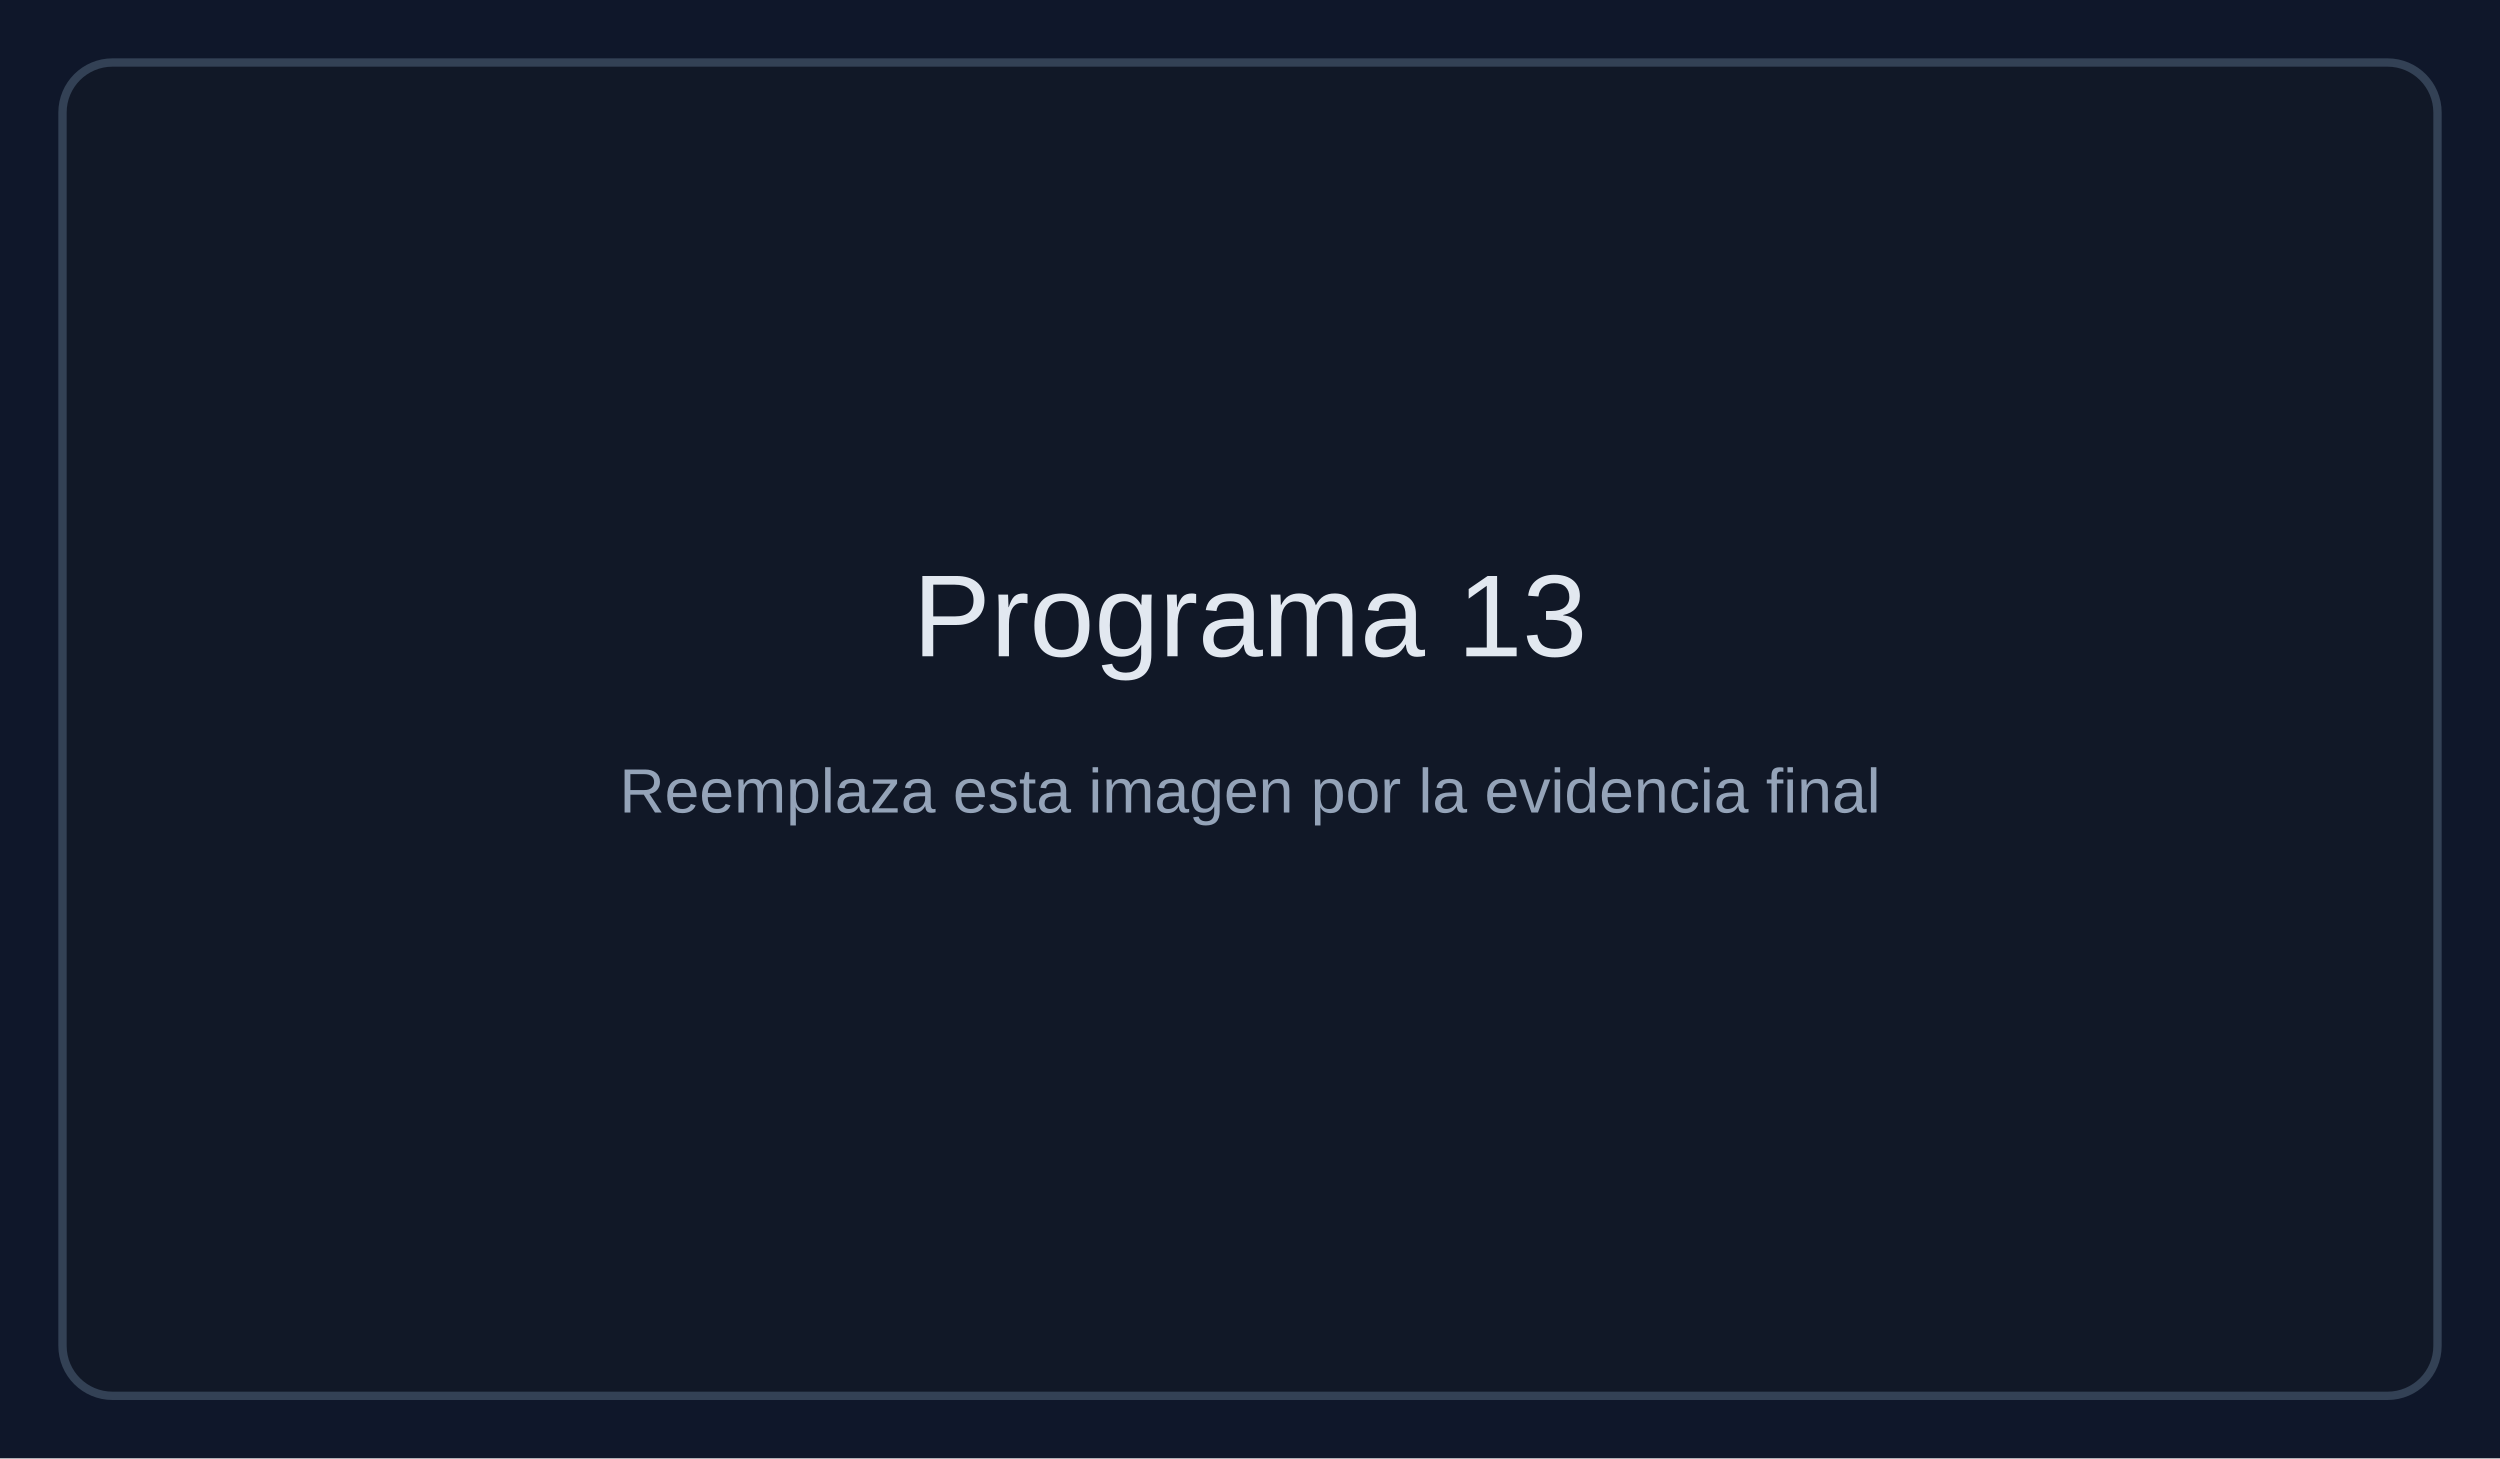
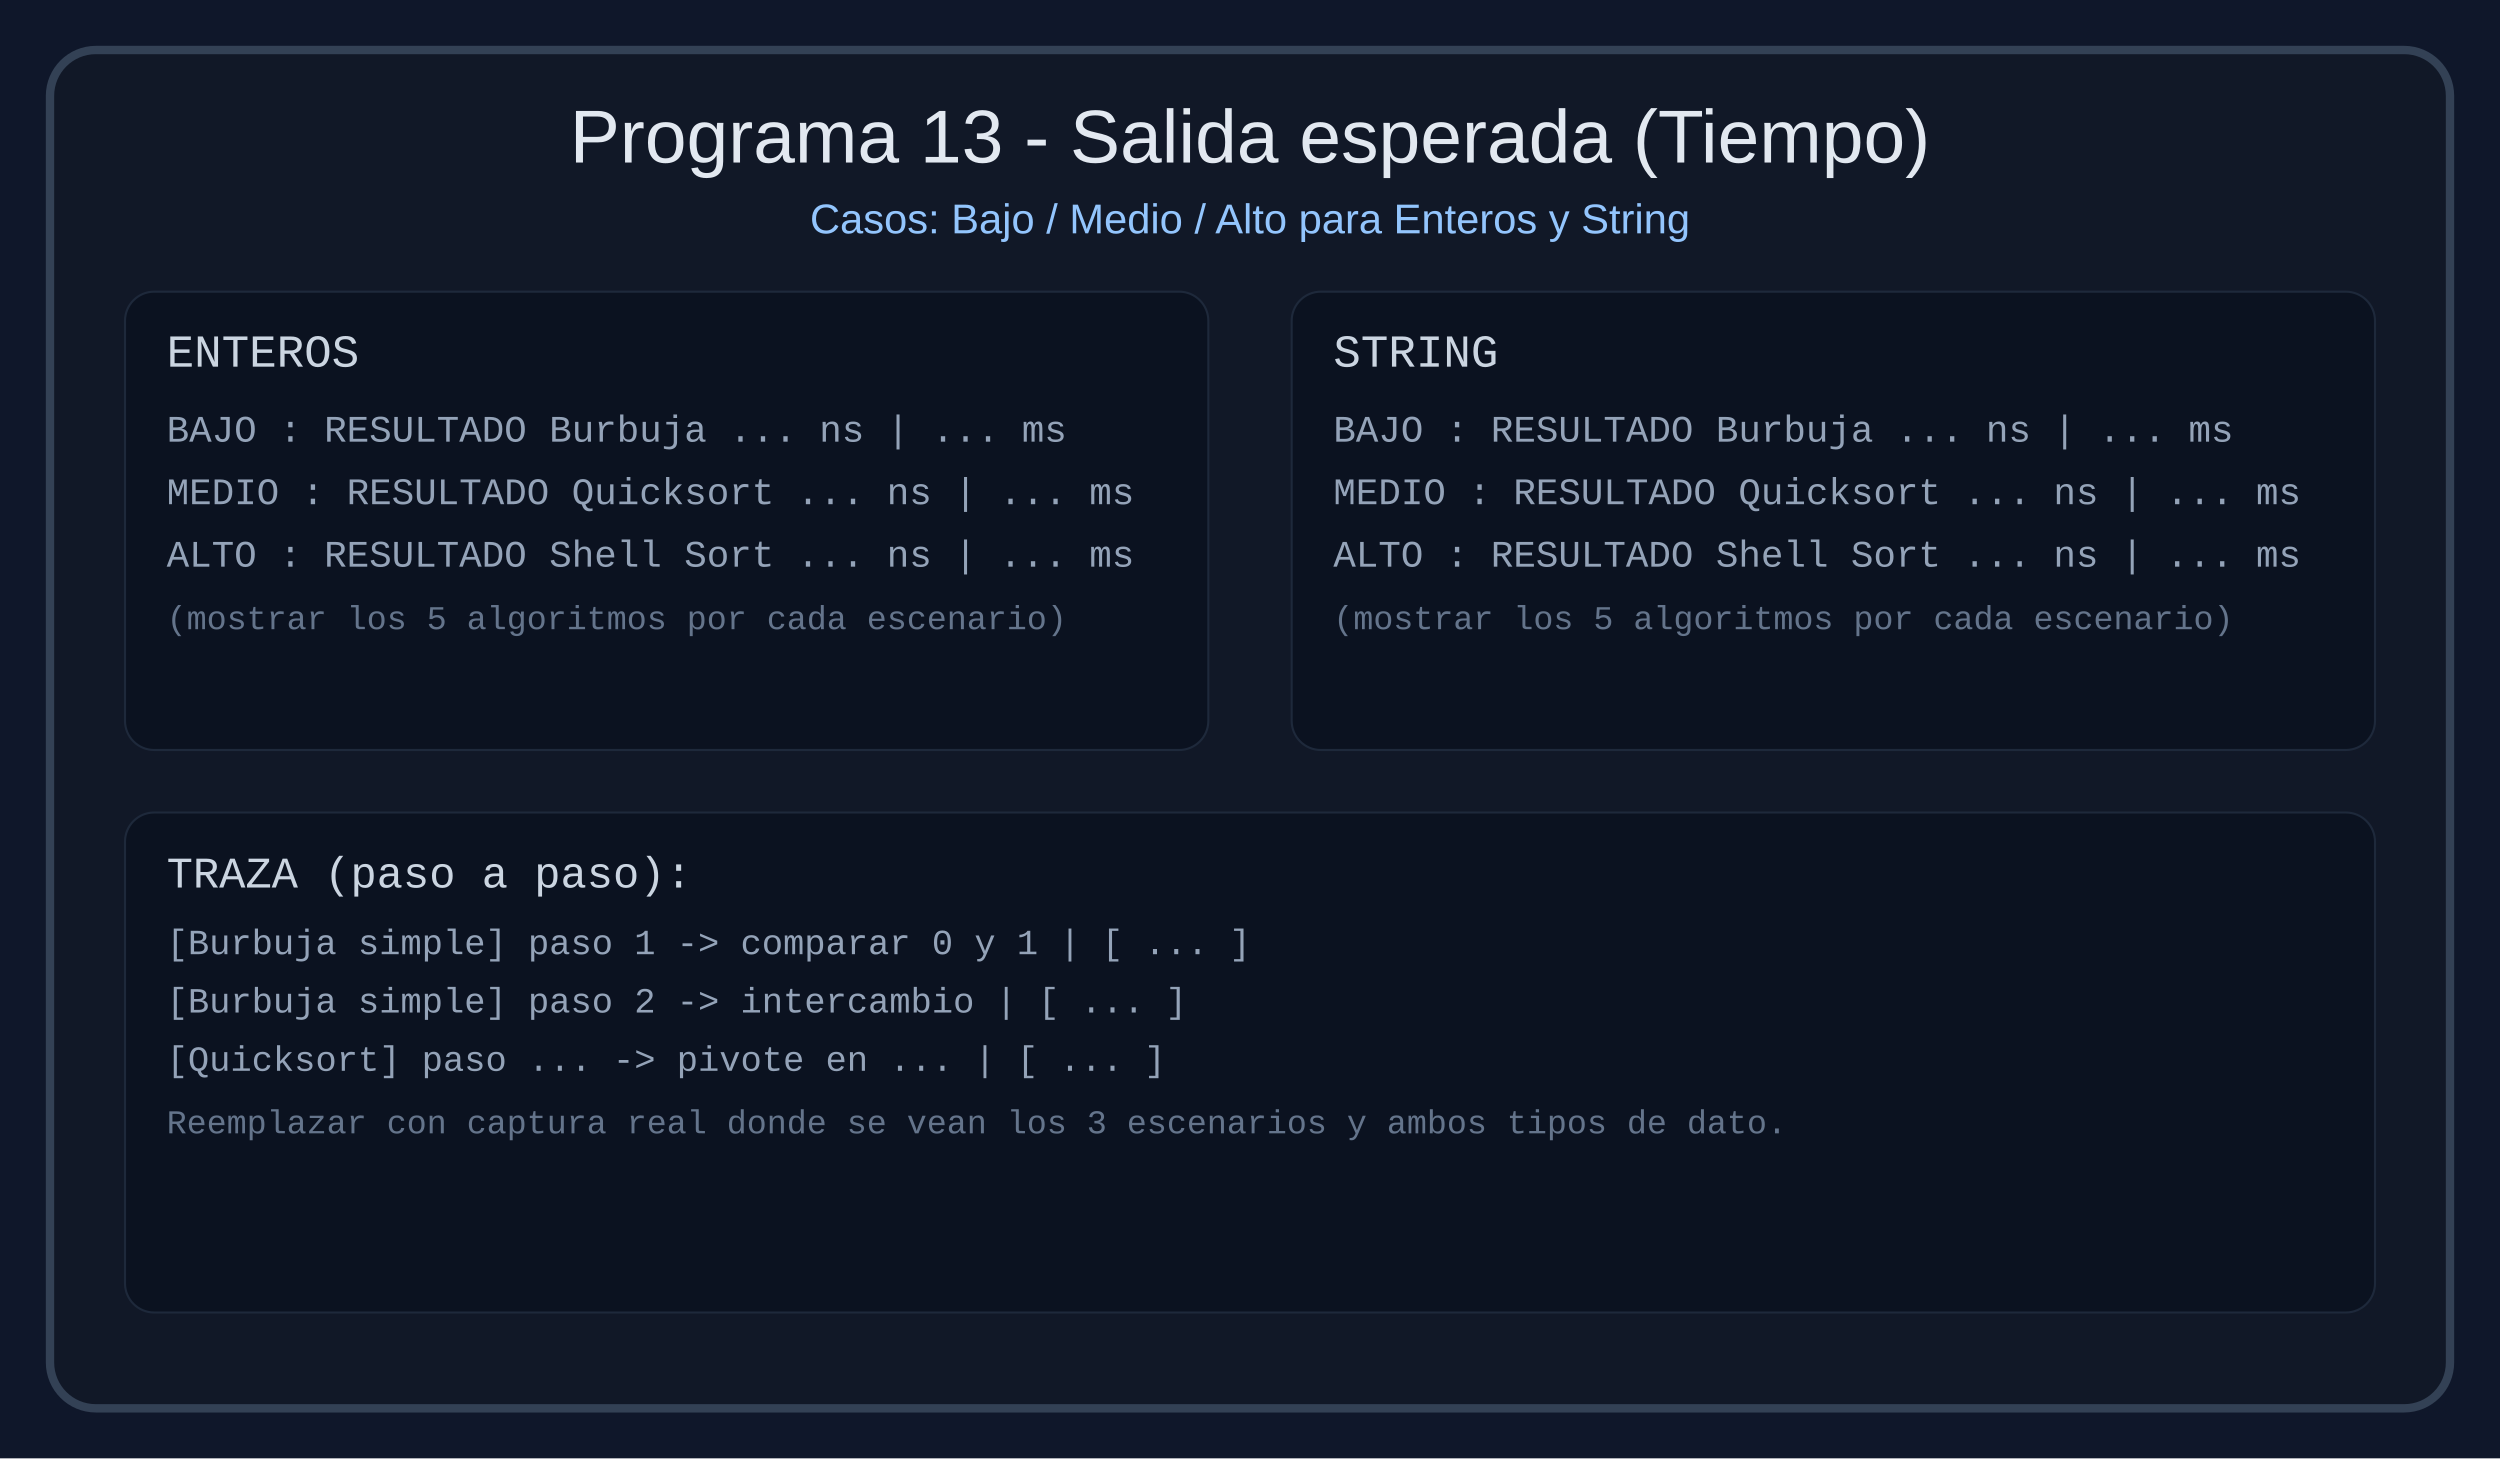
<svg xmlns="http://www.w3.org/2000/svg" width="1200" height="700" viewBox="0 0 1200 700" role="img" aria-labelledby="title desc">
  <rect width="1200" height="700" fill="#0f172a" />
-   <rect x="30" y="30" width="1140" height="640" rx="24" fill="#111827" stroke="#334155" stroke-width="4" />
-   <text x="600" y="315" text-anchor="middle" fill="#e2e8f0" font-family="Arial, sans-serif" font-size="56">Programa 13</text>
-   <text x="600" y="390" text-anchor="middle" fill="#94a3b8" font-family="Arial, sans-serif" font-size="30">Reemplaza esta imagen por la evidencia final</text>
+   <rect x="24" y="24" width="1152" height="652" rx="22" fill="#111827" stroke="#334155" stroke-width="4" />
+   <text x="600" y="78" text-anchor="middle" fill="#e2e8f0" font-family="Arial, sans-serif" font-size="36">Programa 13 - Salida esperada (Tiempo)</text>
+   <text x="600" y="112" text-anchor="middle" fill="#93c5fd" font-family="Arial, sans-serif" font-size="20">Casos: Bajo / Medio / Alto para Enteros y String</text>
+   <rect x="60" y="140" width="520" height="220" rx="14" fill="#0b1220" stroke="#1e293b" />
+   <text x="80" y="176" fill="#cbd5e1" font-family="Courier New, monospace" font-size="22">ENTEROS</text>
+   <text x="80" y="212" fill="#94a3b8" font-family="Courier New, monospace" font-size="18">BAJO  : RESULTADO Burbuja ... ns | ... ms</text>
+   <text x="80" y="242" fill="#94a3b8" font-family="Courier New, monospace" font-size="18">MEDIO : RESULTADO Quicksort ... ns | ... ms</text>
+   <text x="80" y="272" fill="#94a3b8" font-family="Courier New, monospace" font-size="18">ALTO  : RESULTADO Shell Sort ... ns | ... ms</text>
+   <text x="80" y="302" fill="#64748b" font-family="Courier New, monospace" font-size="16">(mostrar los 5 algoritmos por cada escenario)</text>
+   <rect x="620" y="140" width="520" height="220" rx="14" fill="#0b1220" stroke="#1e293b" />
+   <text x="640" y="176" fill="#cbd5e1" font-family="Courier New, monospace" font-size="22">STRING</text>
+   <text x="640" y="212" fill="#94a3b8" font-family="Courier New, monospace" font-size="18">BAJO  : RESULTADO Burbuja ... ns | ... ms</text>
+   <text x="640" y="242" fill="#94a3b8" font-family="Courier New, monospace" font-size="18">MEDIO : RESULTADO Quicksort ... ns | ... ms</text>
+   <text x="640" y="272" fill="#94a3b8" font-family="Courier New, monospace" font-size="18">ALTO  : RESULTADO Shell Sort ... ns | ... ms</text>
+   <text x="640" y="302" fill="#64748b" font-family="Courier New, monospace" font-size="16">(mostrar los 5 algoritmos por cada escenario)</text>
+   <rect x="60" y="390" width="1080" height="240" rx="14" fill="#0b1220" stroke="#1e293b" />
+   <text x="80" y="426" fill="#cbd5e1" font-family="Courier New, monospace" font-size="21">TRAZA (paso a paso):</text>
+   <text x="80" y="458" fill="#94a3b8" font-family="Courier New, monospace" font-size="17">[Burbuja simple] paso 1 -&gt; comparar 0 y 1 | [ ... ]</text>
+   <text x="80" y="486" fill="#94a3b8" font-family="Courier New, monospace" font-size="17">[Burbuja simple] paso 2 -&gt; intercambio | [ ... ]</text>
+   <text x="80" y="514" fill="#94a3b8" font-family="Courier New, monospace" font-size="17">[Quicksort] paso ... -&gt; pivote en ... | [ ... ]</text>
+   <text x="80" y="544" fill="#64748b" font-family="Courier New, monospace" font-size="16">Reemplazar con captura real donde se vean los 3 escenarios y ambos tipos de dato.</text>
</svg>
